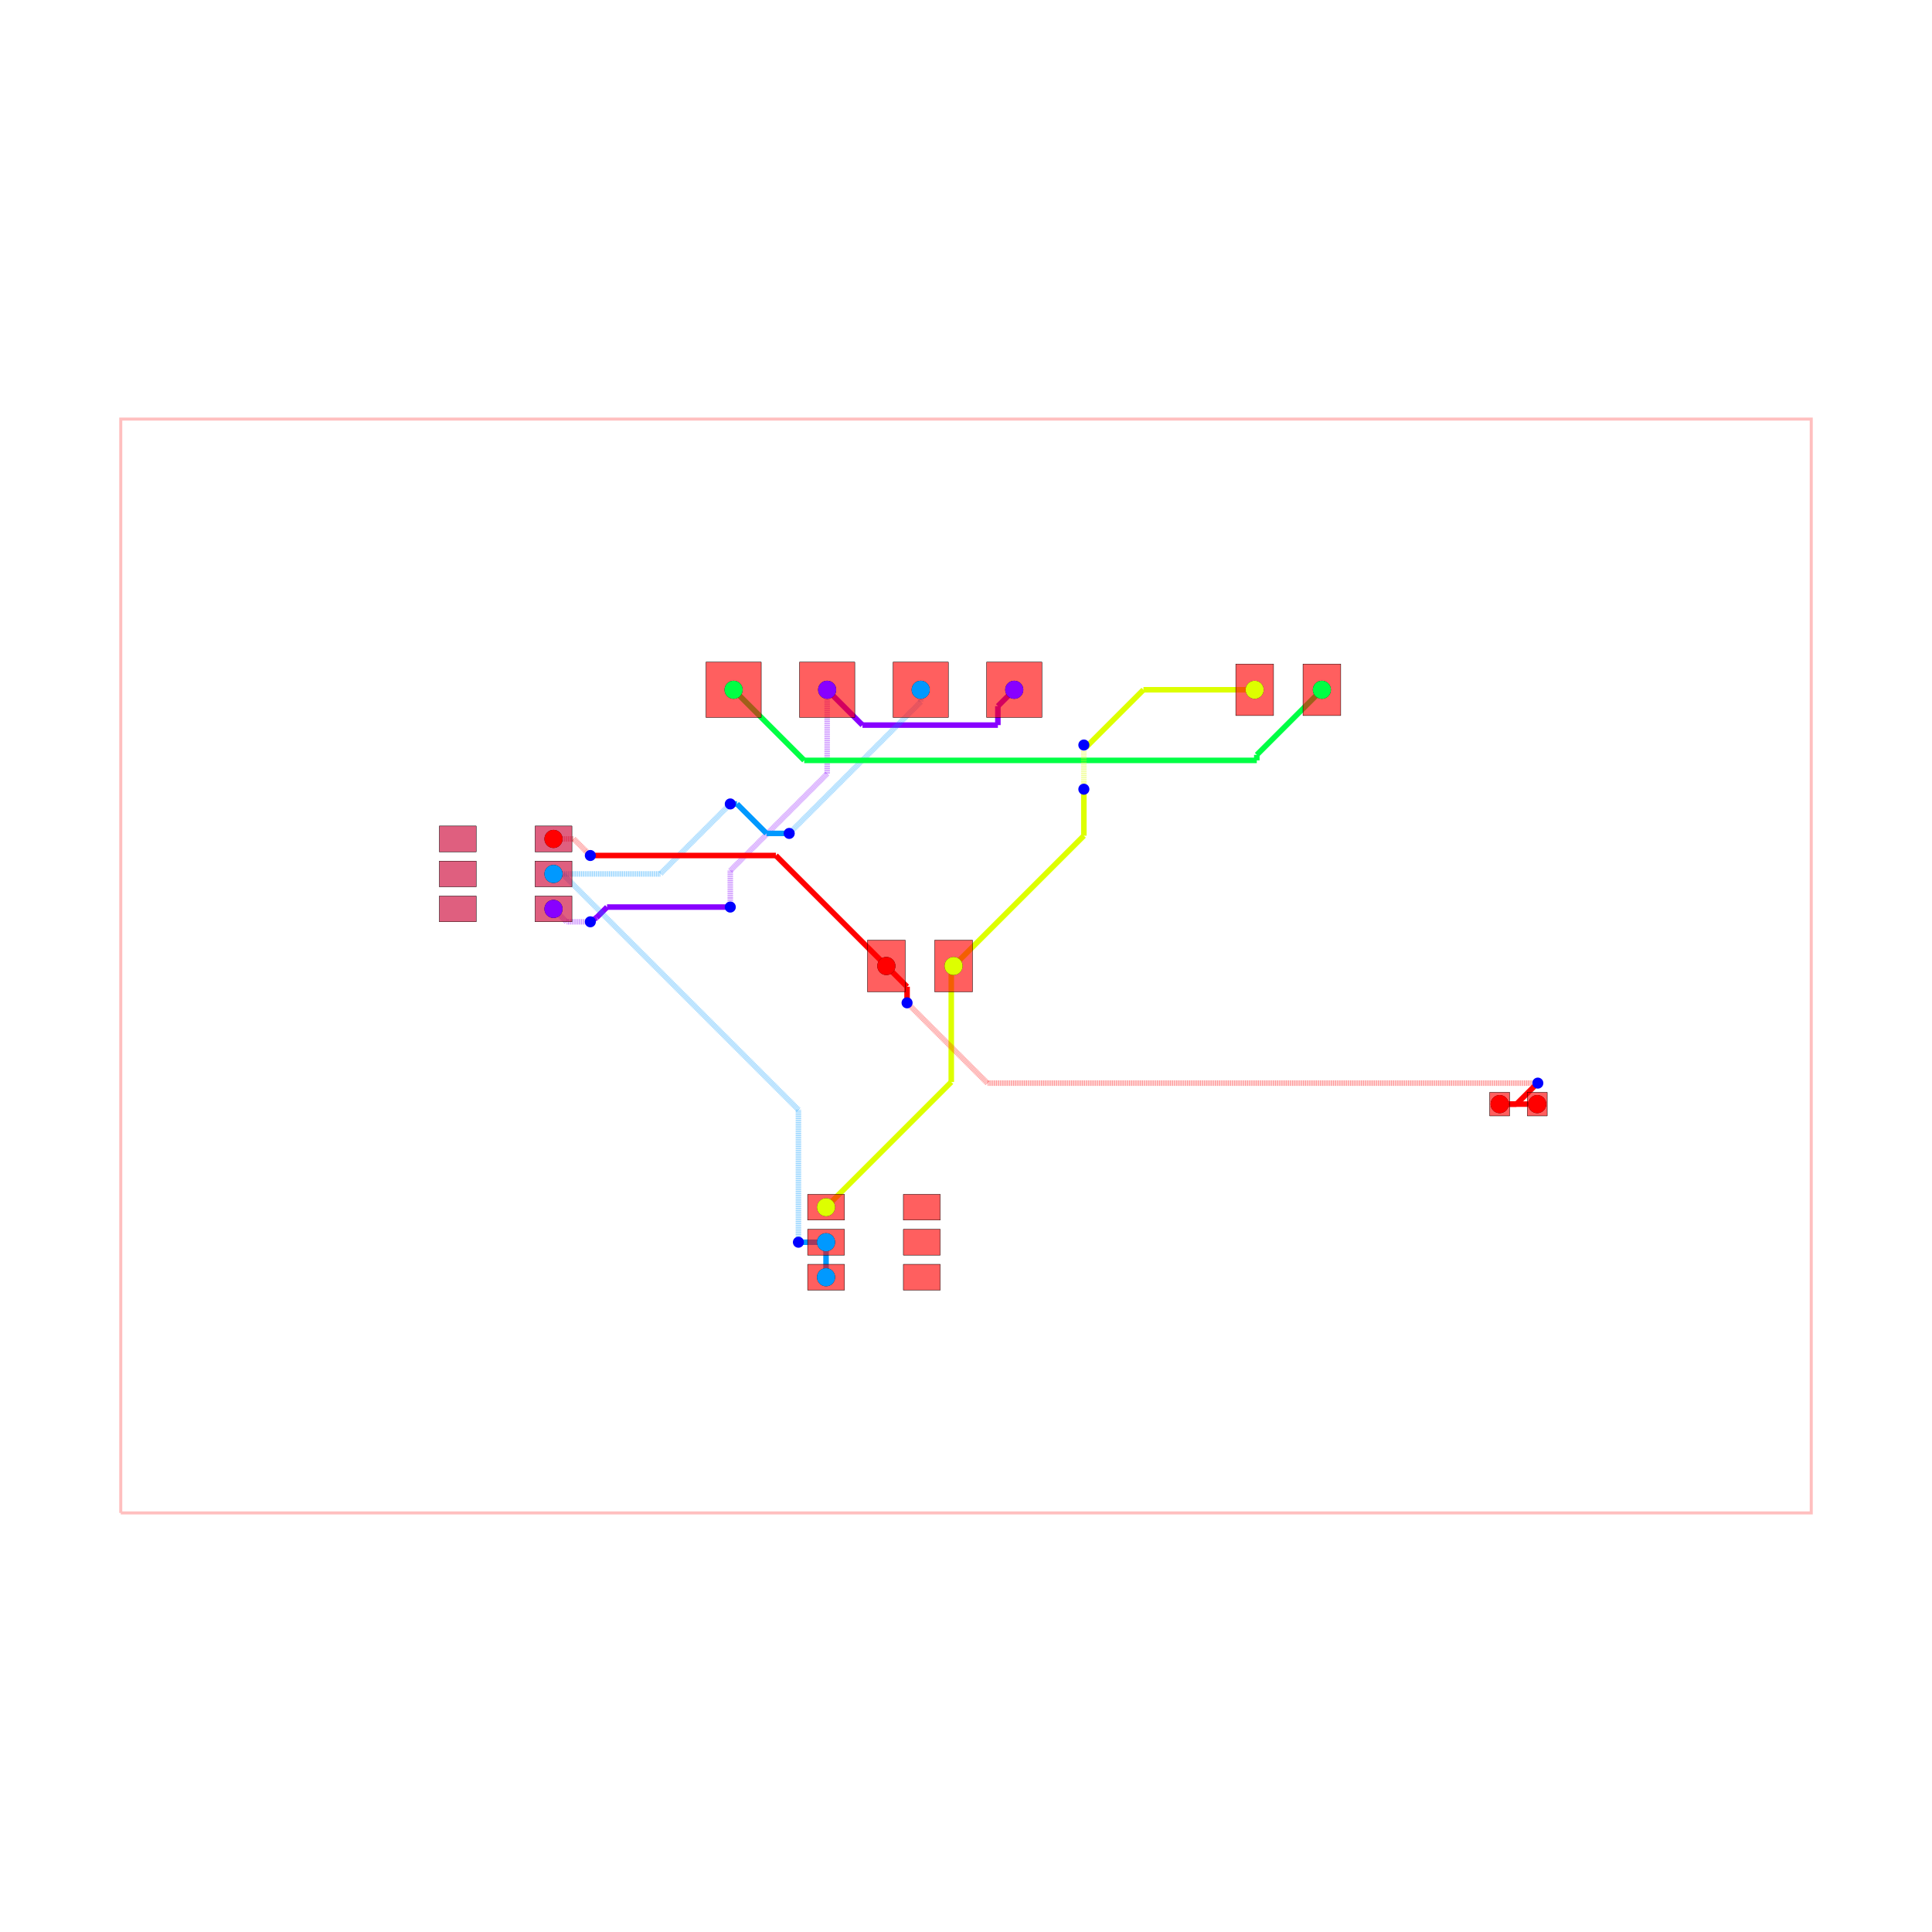
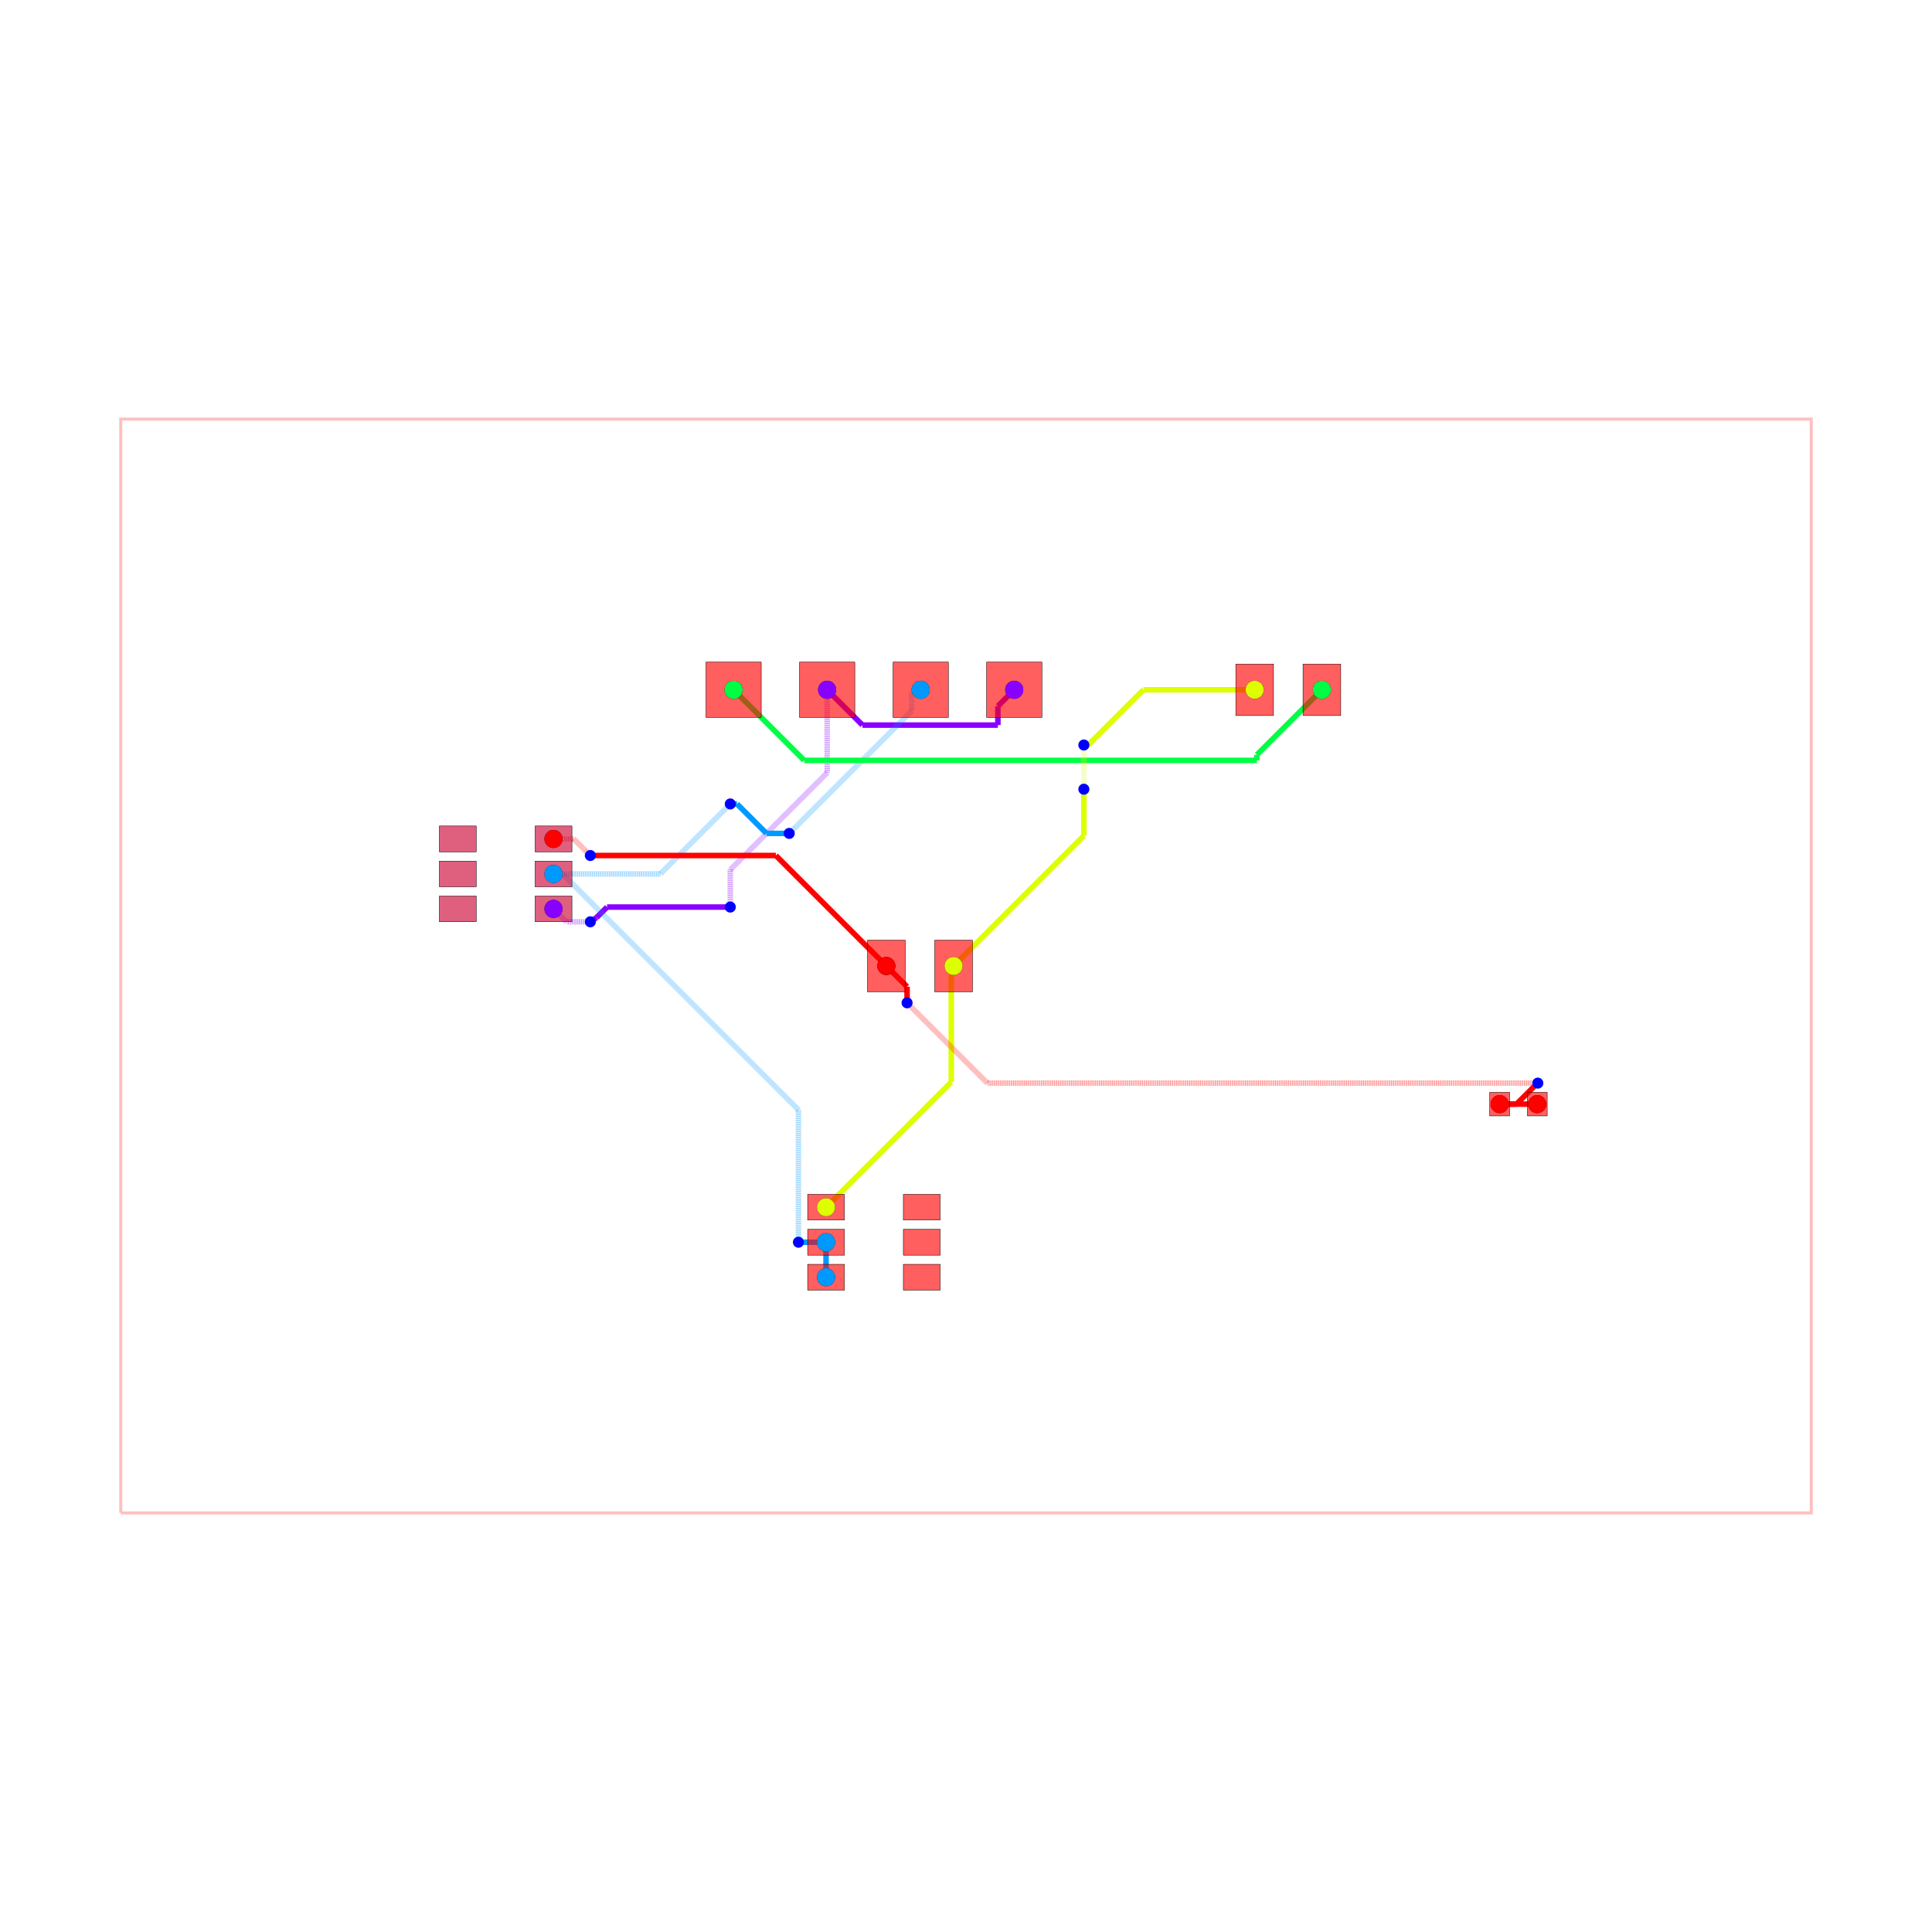
<svg xmlns="http://www.w3.org/2000/svg" width="640" height="640" viewBox="0 0 640 640">
  <rect width="100%" height="100%" fill="white" />
  <g>
    <polyline data-points="-22.95,-14.85 22.95,-14.85 22.95,14.85 -22.95,14.85 -22.95,-14.85" data-type="line" data-label="" points="40,501.176 600,501.176 600,138.824 40,138.824 40,501.176" fill="none" stroke="rgba(255,0,0,0.25)" stroke-width="1px" />
  </g>
  <g>
    <polyline data-points="-3.77,7.5 -2.8111808026508593,6.541180802650859" data-type="line" data-label="" points="274.004,228.497 285.702,240.195" fill="none" stroke="hsl(272, 100%, 50%)" stroke-width="1.83" />
  </g>
  <g>
    <polyline data-points="-2.8111808026508593,6.541180802650859 0.8655883402728626,6.541180802650859" data-type="line" data-label="" points="285.702,240.195 330.561,240.195" fill="none" stroke="hsl(272, 100%, 50%)" stroke-width="1.83" />
  </g>
  <g>
    <polyline data-points="0.8655883402728626,6.541180802650859 0.8655883402728626,7.0555883402728625" data-type="line" data-label="" points="330.561,240.195 330.561,233.919" fill="none" stroke="hsl(272, 100%, 50%)" stroke-width="1.83" />
  </g>
  <g>
    <polyline data-points="0.8655883402728626,7.0555883402728625 1.31,7.5" data-type="line" data-label="" points="330.561,233.919 335.983,228.497" fill="none" stroke="hsl(272, 100%, 50%)" stroke-width="1.83" />
  </g>
  <g>
-     <polyline data-points="-3.77,7.5 -3.77,5.219487204630562" data-type="line" data-label="" points="274.004,228.497 274.004,256.32" fill="none" stroke="rgba(136,0,255,0.5)" stroke-width="1.83" stroke-dasharray="0.2 0.2" />
-   </g>
-   <g>
-     <polyline data-points="-3.77,5.219487204630562 -6.4,2.5894872046305624" data-type="line" data-label="" points="274.004,256.32 241.917,288.407" fill="none" stroke="rgba(136,0,255,0.5)" stroke-width="1.83" stroke-dasharray="0.2 0.2" />
-   </g>
-   <g>
-     <polyline data-points="-6.4,2.5894872046305624 -6.4,1.8396375828915001" data-type="line" data-label="" points="241.917,288.407 241.917,297.556" fill="none" stroke="rgba(136,0,255,0.5)" stroke-width="1.83" stroke-dasharray="0.2 0.2" />
-   </g>
-   <g>
-     <polyline data-points="-6.4,1.8396375828915001 -6.4,1.8396375828915001" data-type="line" data-label="" points="241.917,297.556 241.917,297.556" fill="none" stroke="rgba(136,0,255,0.5)" stroke-width="1.83" stroke-dasharray="0.2 0.2" />
-   </g>
-   <g>
-     <polyline data-points="-6.4,1.8396375828915001 -6.4,1.6" data-type="line" data-label="" points="241.917,297.556 241.917,300.479" fill="none" stroke="rgba(136,0,255,0.5)" stroke-width="1.83" stroke-dasharray="0.2 0.2" />
-   </g>
-   <g>
-     <polyline data-points="-6.4,1.6 -9.745934861219165,1.6" data-type="line" data-label="" points="241.917,300.479 201.095,300.479" fill="none" stroke="hsl(272, 100%, 50%)" stroke-width="1.83" />
-   </g>
-   <g>
-     <polyline data-points="-9.745934861219165,1.6 -10.030875201141928,1.3150596600772384" data-type="line" data-label="" points="201.095,300.479 197.619,303.956" fill="none" stroke="hsl(272, 100%, 50%)" stroke-width="1.83" />
-   </g>
-   <g>
-     <polyline data-points="-10.030875201141928,1.3150596600772384 -10.200000000000001,1.2000000000000002" data-type="line" data-label="" points="197.619,303.956 195.556,305.359" fill="none" stroke="hsl(272, 100%, 50%)" stroke-width="1.83" />
+     <polyline data-points="-3.77,7.5 -3.77,5.245706727100162" data-type="line" data-label="" points="274.004,228.497 274.004,256" fill="none" stroke="rgba(136,0,255,0.5)" stroke-width="1.83" stroke-dasharray="0.2 0.2" />
+   </g>
+   <g>
+     <polyline data-points="-3.77,5.245706727100162 -6.4,2.6157067271001613" data-type="line" data-label="" points="274.004,256 241.917,288.087" fill="none" stroke="rgba(136,0,255,0.5)" stroke-width="1.83" stroke-dasharray="0.2 0.2" />
+   </g>
+   <g>
+     <polyline data-points="-6.4,2.6157067271001613 -6.4,1.6167504637127894" data-type="line" data-label="" points="241.917,288.087 241.917,300.275" fill="none" stroke="rgba(136,0,255,0.5)" stroke-width="1.83" stroke-dasharray="0.2 0.2" />
+   </g>
+   <g>
+     <polyline data-points="-6.4,1.6167504637127894 -6.4,1.6167504637127894" data-type="line" data-label="" points="241.917,300.275 241.917,300.275" fill="none" stroke="rgba(136,0,255,0.5)" stroke-width="1.83" stroke-dasharray="0.2 0.2" />
+   </g>
+   <g>
+     <polyline data-points="-6.4,1.6167504637127894 -6.4,1.6" data-type="line" data-label="" points="241.917,300.275 241.917,300.479" fill="none" stroke="rgba(136,0,255,0.5)" stroke-width="1.83" stroke-dasharray="0.2 0.2" />
+   </g>
+   <g>
+     <polyline data-points="-6.4,1.6 -9.746444049404287,1.6" data-type="line" data-label="" points="241.917,300.479 201.089,300.479" fill="none" stroke="hsl(272, 100%, 50%)" stroke-width="1.83" />
+   </g>
+   <g>
+     <polyline data-points="-9.746444049404287,1.6 -10.030783132522634,1.3156609168816533" data-type="line" data-label="" points="201.089,300.479 197.62,303.948" fill="none" stroke="hsl(272, 100%, 50%)" stroke-width="1.83" />
+   </g>
+   <g>
+     <polyline data-points="-10.030783132522634,1.3156609168816533 -10.200000000000001,1.2000000000000002" data-type="line" data-label="" points="197.62,303.948 195.556,305.359" fill="none" stroke="hsl(272, 100%, 50%)" stroke-width="1.83" />
  </g>
  <g>
    <polyline data-points="-10.200000000000001,1.2000000000000002 -10.85,1.2000000000000002" data-type="line" data-label="" points="195.556,305.359 187.625,305.359" fill="none" stroke="rgba(136,0,255,0.5)" stroke-width="1.83" stroke-dasharray="0.2 0.2" />
  </g>
  <g>
    <polyline data-points="-10.85,1.2000000000000002 -11.2,1.55" data-type="line" data-label="" points="187.625,305.359 183.355,301.089" fill="none" stroke="rgba(136,0,255,0.5)" stroke-width="1.83" stroke-dasharray="0.2 0.2" />
  </g>
  <g>
    <polyline data-points="-3.8,-8.45 -3.8,-7.5" data-type="line" data-label="" points="273.638,423.094 273.638,411.503" fill="none" stroke="hsl(204, 100%, 50%)" stroke-width="1.83" />
  </g>
  <g>
    <polyline data-points="-3.8,-7.5 -3.8,-7.5" data-type="line" data-label="" points="273.638,411.503 273.638,411.503" fill="none" stroke="hsl(204, 100%, 50%)" stroke-width="1.83" />
  </g>
  <g>
-     <polyline data-points="-1.23,7.5 -1.23,7.170000000000002" data-type="line" data-label="" points="304.993,228.497 304.993,232.523" fill="none" stroke="rgba(0,153,255,0.5)" stroke-width="1.83" stroke-dasharray="0.2 0.2" />
-   </g>
-   <g>
-     <polyline data-points="-1.23,7.170000000000002 -4.708896390863293,3.6911036091367087" data-type="line" data-label="" points="304.993,232.523 262.549,274.967" fill="none" stroke="rgba(0,153,255,0.5)" stroke-width="1.83" stroke-dasharray="0.2 0.2" />
-   </g>
-   <g>
-     <polyline data-points="-4.708896390863293,3.6911036091367087 -4.800000000000001,3.6000000000000005" data-type="line" data-label="" points="262.549,274.967 261.438,276.078" fill="none" stroke="rgba(0,153,255,0.5)" stroke-width="1.83" stroke-dasharray="0.2 0.2" />
-   </g>
-   <g>
-     <polyline data-points="-4.800000000000001,3.6000000000000005 -5.417723768294498,3.6000000000000005" data-type="line" data-label="" points="261.438,276.078 253.901,276.078" fill="none" stroke="hsl(204, 100%, 50%)" stroke-width="1.83" />
-   </g>
-   <g>
-     <polyline data-points="-5.417723768294498,3.6000000000000005 -6.217723768294498,4.4" data-type="line" data-label="" points="253.901,276.078 244.141,266.318" fill="none" stroke="hsl(204, 100%, 50%)" stroke-width="1.83" />
-   </g>
-   <g>
-     <polyline data-points="-6.217723768294498,4.4 -6.4,4.4" data-type="line" data-label="" points="244.141,266.318 241.917,266.318" fill="none" stroke="hsl(204, 100%, 50%)" stroke-width="1.83" />
+     <polyline data-points="-1.23,7.5 -1.4734286943162271,7.443199971326214" data-type="line" data-label="" points="304.993,228.497 302.024,229.19" fill="none" stroke="rgba(0,153,255,0.5)" stroke-width="1.83" stroke-dasharray="0.2 0.2" />
+   </g>
+   <g>
+     <polyline data-points="-1.4734286943162271,7.443199971326214 -1.4733629446177685,7.443215312922521" data-type="line" data-label="" points="302.024,229.19 302.024,229.19" fill="none" stroke="rgba(0,153,255,0.5)" stroke-width="1.83" stroke-dasharray="0.2 0.2" />
+   </g>
+   <g>
+     <polyline data-points="-1.4733629446177685,7.443215312922521 -1.4733629446177685,6.926637055382232" data-type="line" data-label="" points="302.024,229.19 302.024,235.492" fill="none" stroke="rgba(0,153,255,0.5)" stroke-width="1.83" stroke-dasharray="0.2 0.2" />
+   </g>
+   <g>
+     <polyline data-points="-1.4733629446177685,6.926637055382232 -4.643259384326342,3.756740615673659" data-type="line" data-label="" points="302.024,235.492 263.35,274.166" fill="none" stroke="rgba(0,153,255,0.5)" stroke-width="1.83" stroke-dasharray="0.2 0.2" />
+   </g>
+   <g>
+     <polyline data-points="-4.643259384326342,3.756740615673659 -4.800000000000001,3.6000000000000005" data-type="line" data-label="" points="263.35,274.166 261.438,276.078" fill="none" stroke="rgba(0,153,255,0.5)" stroke-width="1.83" stroke-dasharray="0.2 0.2" />
+   </g>
+   <g>
+     <polyline data-points="-4.800000000000001,3.6000000000000005 -5.417322955296842,3.6000000000000005" data-type="line" data-label="" points="261.438,276.078 253.906,276.078" fill="none" stroke="hsl(204, 100%, 50%)" stroke-width="1.83" />
+   </g>
+   <g>
+     <polyline data-points="-5.417322955296842,3.6000000000000005 -6.217322955296842,4.4" data-type="line" data-label="" points="253.906,276.078 244.146,266.318" fill="none" stroke="hsl(204, 100%, 50%)" stroke-width="1.83" />
+   </g>
+   <g>
+     <polyline data-points="-6.217322955296842,4.4 -6.4,4.4" data-type="line" data-label="" points="244.146,266.318 241.917,266.318" fill="none" stroke="hsl(204, 100%, 50%)" stroke-width="1.83" />
  </g>
  <g>
    <polyline data-points="-6.4,4.4 -8.3,2.5" data-type="line" data-label="" points="241.917,266.318 218.736,289.499" fill="none" stroke="rgba(0,153,255,0.5)" stroke-width="1.83" stroke-dasharray="0.2 0.2" />
  </g>
  <g>
    <polyline data-points="-8.3,2.5 -11.2,2.5" data-type="line" data-label="" points="218.736,289.499 183.355,289.499" fill="none" stroke="rgba(0,153,255,0.5)" stroke-width="1.83" stroke-dasharray="0.2 0.2" />
  </g>
  <g>
    <polyline data-points="-3.8,-7.5 -4.549900039984006,-7.5" data-type="line" data-label="" points="273.638,411.503 264.489,411.503" fill="none" stroke="hsl(204, 100%, 50%)" stroke-width="1.83" />
  </g>
  <g>
    <polyline data-points="-4.549900039984006,-7.5 -4.549900039984006,-7.5" data-type="line" data-label="" points="264.489,411.503 264.489,411.503" fill="none" stroke="hsl(204, 100%, 50%)" stroke-width="1.83" />
  </g>
  <g>
    <polyline data-points="-4.549900039984006,-7.5 -4.550000000000001,-7.5" data-type="line" data-label="" points="264.489,411.503 264.488,411.503" fill="none" stroke="hsl(204, 100%, 50%)" stroke-width="1.83" />
  </g>
  <g>
    <polyline data-points="-4.550000000000001,-7.5 -4.550000000000001,-3.904572564612325" data-type="line" data-label="" points="264.488,411.503 264.488,367.637" fill="none" stroke="rgba(0,153,255,0.5)" stroke-width="1.83" stroke-dasharray="0.2 0.2" />
  </g>
  <g>
    <polyline data-points="-4.550000000000001,-3.904572564612325 -10.952258639719314,2.497686075106989" data-type="line" data-label="" points="264.488,367.637 186.378,289.527" fill="none" stroke="rgba(0,153,255,0.5)" stroke-width="1.83" stroke-dasharray="0.2 0.2" />
  </g>
  <g>
    <polyline data-points="-10.952258639719314,2.497686075106989 -11.197686075106988,2.497686075106989" data-type="line" data-label="" points="186.378,289.527 183.383,289.527" fill="none" stroke="rgba(0,153,255,0.5)" stroke-width="1.83" stroke-dasharray="0.2 0.2" />
  </g>
  <g>
    <polyline data-points="-11.197686075106988,2.497686075106989 -11.2,2.5" data-type="line" data-label="" points="183.383,289.527 183.355,289.499" fill="none" stroke="rgba(0,153,255,0.5)" stroke-width="1.83" stroke-dasharray="0.2 0.2" />
  </g>
  <g>
    <polyline data-points="-6.3100000000000005,7.5 -4.3930041712133,5.583004171213299" data-type="line" data-label="" points="243.015,228.497 266.403,251.885" fill="none" stroke="hsl(136, 100%, 50%)" stroke-width="1.83" />
  </g>
  <g>
    <polyline data-points="-4.3930041712133,5.583004171213299 7.89585503288198,5.583004171213299" data-type="line" data-label="" points="266.403,251.885 416.333,251.885" fill="none" stroke="hsl(136, 100%, 50%)" stroke-width="1.83" />
  </g>
  <g>
    <polyline data-points="7.89585503288198,5.583004171213299 7.89585503288198,5.73335503288198" data-type="line" data-label="" points="416.333,251.885 416.333,250.051" fill="none" stroke="hsl(136, 100%, 50%)" stroke-width="1.83" />
  </g>
  <g>
    <polyline data-points="7.89585503288198,5.73335503288198 9.6625,7.5" data-type="line" data-label="" points="416.333,250.051 437.887,228.497" fill="none" stroke="hsl(136, 100%, 50%)" stroke-width="1.83" />
  </g>
  <g>
    <polyline data-points="-3.8,-6.55 -0.40000000000000036,-3.1500000000000004" data-type="line" data-label="" points="273.638,399.913 315.12,358.431" fill="none" stroke="hsl(68, 100%, 50%)" stroke-width="1.83" />
  </g>
  <g>
    <polyline data-points="-0.40000000000000036,-3.1500000000000004 -0.40000000000000013,-0.22465742982300896" data-type="line" data-label="" points="315.12,358.431 315.12,322.741" fill="none" stroke="hsl(68, 100%, 50%)" stroke-width="1.83" />
  </g>
  <g>
    <polyline data-points="-0.40000000000000013,-0.22465742982300896 -0.40000000000000013,-0.06250000000000011" data-type="line" data-label="" points="315.12,322.741 315.12,320.763" fill="none" stroke="hsl(68, 100%, 50%)" stroke-width="1.83" />
  </g>
  <g>
    <polyline data-points="-0.40000000000000013,-0.06250000000000011 -0.3375,0" data-type="line" data-label="" points="315.12,320.763 315.882,320" fill="none" stroke="hsl(68, 100%, 50%)" stroke-width="1.83" />
  </g>
  <g>
    <polyline data-points="7.8375,7.5 4.817933266212636,7.5" data-type="line" data-label="" points="415.621,228.497 378.781,228.497" fill="none" stroke="hsl(68, 100%, 50%)" stroke-width="1.83" />
  </g>
  <g>
    <polyline data-points="4.817933266212636,7.5 3.258966633106317,5.941033366893681" data-type="line" data-label="" points="378.781,228.497 359.761,247.517" fill="none" stroke="hsl(68, 100%, 50%)" stroke-width="1.83" />
  </g>
  <g>
    <polyline data-points="3.258966633106317,5.941033366893681 3.199999999999998,6" data-type="line" data-label="" points="359.761,247.517 359.041,246.797" fill="none" stroke="hsl(68, 100%, 50%)" stroke-width="1.83" />
  </g>
  <g>
    <polyline data-points="3.199999999999998,6 3.199999999999998,5.000908180499106" data-type="line" data-label="" points="359.041,246.797 359.041,258.987" fill="none" stroke="rgba(221,255,0,0.5)" stroke-width="1.83" stroke-dasharray="0.2 0.2" />
  </g>
  <g>
    <polyline data-points="3.199999999999998,5.000908180499106 3.199999999999998,5.000908180499106" data-type="line" data-label="" points="359.041,258.987 359.041,258.987" fill="none" stroke="rgba(221,255,0,0.5)" stroke-width="1.83" stroke-dasharray="0.2 0.2" />
  </g>
  <g>
    <polyline data-points="3.199999999999998,5.000908180499106 3.199999999999998,4.799999999999999" data-type="line" data-label="" points="359.041,258.987 359.041,261.438" fill="none" stroke="rgba(221,255,0,0.5)" stroke-width="1.83" stroke-dasharray="0.2 0.2" />
  </g>
  <g>
    <polyline data-points="3.199999999999998,4.799999999999999 3.199999999999998,3.537499999999998" data-type="line" data-label="" points="359.041,261.438 359.041,276.841" fill="none" stroke="hsl(68, 100%, 50%)" stroke-width="1.83" />
  </g>
  <g>
    <polyline data-points="3.199999999999998,3.537499999999998 -0.3375,0" data-type="line" data-label="" points="359.041,276.841 315.882,320" fill="none" stroke="hsl(68, 100%, 50%)" stroke-width="1.83" />
  </g>
  <g>
    <polyline data-points="15.51,-3.75 14.49,-3.75" data-type="line" data-label="" points="509.229,365.752 496.784,365.752" fill="none" stroke="hsl(0, 100%, 50%)" stroke-width="1.83" />
  </g>
  <g>
    <polyline data-points="14.49,-3.75 14.49,-3.75" data-type="line" data-label="" points="496.784,365.752 496.784,365.752" fill="none" stroke="hsl(0, 100%, 50%)" stroke-width="1.83" />
  </g>
  <g>
    <polyline data-points="-11.2,3.45 -10.650000000000002,3.45" data-type="line" data-label="" points="183.355,277.908 190.065,277.908" fill="none" stroke="rgba(255,0,0,0.5)" stroke-width="1.83" stroke-dasharray="0.2 0.2" />
  </g>
  <g>
    <polyline data-points="-10.650000000000002,3.45 -10.33187130739795,3.131871307397949" data-type="line" data-label="" points="190.065,277.908 193.947,281.79" fill="none" stroke="rgba(255,0,0,0.5)" stroke-width="1.83" stroke-dasharray="0.2 0.2" />
  </g>
  <g>
    <polyline data-points="-10.33187130739795,3.131871307397949 -10.200000000000001,3.0000000000000004" data-type="line" data-label="" points="193.947,281.79 195.556,283.399" fill="none" stroke="rgba(255,0,0,0.5)" stroke-width="1.83" stroke-dasharray="0.2 0.2" />
  </g>
  <g>
    <polyline data-points="-10.200000000000001,3.0000000000000004 -5.1625000000000005,3.0000000000000004" data-type="line" data-label="" points="195.556,283.399 257.015,283.399" fill="none" stroke="hsl(0, 100%, 50%)" stroke-width="1.83" />
  </g>
  <g>
    <polyline data-points="-5.1625000000000005,3.0000000000000004 -2.1625,0" data-type="line" data-label="" points="257.015,283.399 293.617,320" fill="none" stroke="hsl(0, 100%, 50%)" stroke-width="1.83" />
  </g>
  <g>
    <polyline data-points="14.49,-3.75 14.946507153566184,-3.75" data-type="line" data-label="" points="496.784,365.752 502.354,365.752" fill="none" stroke="hsl(0, 100%, 50%)" stroke-width="1.83" />
  </g>
  <g>
    <polyline data-points="14.946507153566184,-3.75 15.513409269167516,-3.183097884398669" data-type="line" data-label="" points="502.354,365.752 509.27,358.835" fill="none" stroke="hsl(0, 100%, 50%)" stroke-width="1.83" />
  </g>
  <g>
    <polyline data-points="15.513409269167516,-3.183097884398669 15.526250000000001,-3.1799999999999997" data-type="line" data-label="" points="509.27,358.835 509.427,358.797" fill="none" stroke="hsl(0, 100%, 50%)" stroke-width="1.83" />
  </g>
  <g>
    <polyline data-points="15.526250000000001,-3.1799999999999997 0.5799999999999987,-3.1799999999999997" data-type="line" data-label="" points="509.427,358.797 327.076,358.797" fill="none" stroke="rgba(255,0,0,0.5)" stroke-width="1.83" stroke-dasharray="0.2 0.2" />
  </g>
  <g>
    <polyline data-points="0.5799999999999987,-3.1799999999999997 -1.5897094404913563,-1.0102905595086447" data-type="line" data-label="" points="327.076,358.797 300.605,332.326" fill="none" stroke="rgba(255,0,0,0.5)" stroke-width="1.83" stroke-dasharray="0.2 0.2" />
  </g>
  <g>
    <polyline data-points="-1.5897094404913563,-1.0102905595086447 -1.6,-1.0000000000000009" data-type="line" data-label="" points="300.605,332.326 300.479,332.2" fill="none" stroke="rgba(255,0,0,0.5)" stroke-width="1.83" stroke-dasharray="0.2 0.2" />
  </g>
  <g>
    <polyline data-points="-1.6,-1.0000000000000009 -1.6,-0.5625" data-type="line" data-label="" points="300.479,332.2 300.479,326.863" fill="none" stroke="hsl(0, 100%, 50%)" stroke-width="1.83" />
  </g>
  <g>
    <polyline data-points="-1.6,-0.5625 -2.1625,0" data-type="line" data-label="" points="300.479,326.863 293.617,320" fill="none" stroke="hsl(0, 100%, 50%)" stroke-width="1.83" />
  </g>
  <g>
    <rect data-type="rect" data-label="top" data-x="-2.1625" data-y="0" x="287.364" y="311.46" width="12.505" height="17.081" fill="rgba(255,0,0,0.25)" stroke="black" stroke-width="0.082" />
  </g>
  <g>
    <rect data-type="rect" data-label="top" data-x="-0.3375" data-y="0" x="309.63" y="311.46" width="12.505" height="17.081" fill="rgba(255,0,0,0.25)" stroke="black" stroke-width="0.082" />
  </g>
  <g>
    <rect data-type="rect" data-label="top" data-x="14.49" data-y="-3.75" x="493.49" y="361.847" width="6.588" height="7.808" fill="rgba(255,0,0,0.25)" stroke="black" stroke-width="0.082" />
  </g>
  <g>
    <rect data-type="rect" data-label="top" data-x="15.51" data-y="-3.75" x="505.935" y="361.847" width="6.588" height="7.808" fill="rgba(255,0,0,0.25)" stroke="black" stroke-width="0.082" />
  </g>
  <g>
    <rect data-type="rect" data-label="top" data-x="7.8375" data-y="7.5" x="409.368" y="219.956" width="12.505" height="17.081" fill="rgba(255,0,0,0.25)" stroke="black" stroke-width="0.082" />
  </g>
  <g>
    <rect data-type="rect" data-label="top" data-x="9.6625" data-y="7.5" x="431.634" y="219.956" width="12.505" height="17.081" fill="rgba(255,0,0,0.25)" stroke="black" stroke-width="0.082" />
  </g>
  <g>
    <rect data-type="rect" data-label="bottom" data-x="-11.2" data-y="3.45" x="177.255" y="273.638" width="12.2" height="8.54" fill="rgba(0,0,255,0.25)" stroke="black" stroke-width="0.082" />
  </g>
  <g>
    <rect data-type="rect" data-label="bottom" data-x="-11.2" data-y="2.5" x="177.255" y="285.229" width="12.2" height="8.54" fill="rgba(0,0,255,0.25)" stroke="black" stroke-width="0.082" />
  </g>
  <g>
    <rect data-type="rect" data-label="bottom" data-x="-11.2" data-y="1.55" x="177.255" y="296.819" width="12.2" height="8.54" fill="rgba(0,0,255,0.25)" stroke="black" stroke-width="0.082" />
  </g>
  <g>
    <rect data-type="rect" data-label="bottom" data-x="-13.8" data-y="1.55" x="145.534" y="296.819" width="12.2" height="8.54" fill="rgba(0,0,255,0.25)" stroke="black" stroke-width="0.082" />
  </g>
  <g>
    <rect data-type="rect" data-label="bottom" data-x="-13.8" data-y="2.5" x="145.534" y="285.229" width="12.2" height="8.54" fill="rgba(0,0,255,0.25)" stroke="black" stroke-width="0.082" />
  </g>
  <g>
    <rect data-type="rect" data-label="bottom" data-x="-13.8" data-y="3.45" x="145.534" y="273.638" width="12.2" height="8.54" fill="rgba(0,0,255,0.25)" stroke="black" stroke-width="0.082" />
  </g>
  <g>
    <rect data-type="rect" data-label="top" data-x="-3.8" data-y="-6.55" x="267.538" y="395.643" width="12.2" height="8.54" fill="rgba(255,0,0,0.25)" stroke="black" stroke-width="0.082" />
  </g>
  <g>
    <rect data-type="rect" data-label="top" data-x="-3.8" data-y="-7.5" x="267.538" y="407.233" width="12.2" height="8.54" fill="rgba(255,0,0,0.25)" stroke="black" stroke-width="0.082" />
  </g>
  <g>
    <rect data-type="rect" data-label="top" data-x="-3.8" data-y="-8.45" x="267.538" y="418.824" width="12.2" height="8.54" fill="rgba(255,0,0,0.25)" stroke="black" stroke-width="0.082" />
  </g>
  <g>
    <rect data-type="rect" data-label="top" data-x="-1.2" data-y="-8.45" x="299.259" y="418.824" width="12.2" height="8.54" fill="rgba(255,0,0,0.25)" stroke="black" stroke-width="0.082" />
  </g>
  <g>
    <rect data-type="rect" data-label="top" data-x="-1.2" data-y="-7.5" x="299.259" y="407.233" width="12.2" height="8.54" fill="rgba(255,0,0,0.25)" stroke="black" stroke-width="0.082" />
  </g>
  <g>
    <rect data-type="rect" data-label="top" data-x="-1.2" data-y="-6.55" x="299.259" y="395.643" width="12.2" height="8.54" fill="rgba(255,0,0,0.25)" stroke="black" stroke-width="0.082" />
  </g>
  <g>
    <rect data-type="rect" data-label="top, inner1, inner2, bottom" data-x="1.31" data-y="7.5" x="326.832" y="219.346" width="18.301" height="18.301" fill="rgba(255,0,0,0.25)" stroke="black" stroke-width="0.082" />
  </g>
  <g>
    <rect data-type="rect" data-label="top, inner1, inner2, bottom" data-x="-1.23" data-y="7.5" x="295.843" y="219.346" width="18.301" height="18.301" fill="rgba(255,0,0,0.25)" stroke="black" stroke-width="0.082" />
  </g>
  <g>
    <rect data-type="rect" data-label="top, inner1, inner2, bottom" data-x="-3.77" data-y="7.5" x="264.854" y="219.346" width="18.301" height="18.301" fill="rgba(255,0,0,0.25)" stroke="black" stroke-width="0.082" />
  </g>
  <g>
    <rect data-type="rect" data-label="top, inner1, inner2, bottom" data-x="-6.3100000000000005" data-y="7.5" x="233.865" y="219.346" width="18.301" height="18.301" fill="rgba(255,0,0,0.25)" stroke="black" stroke-width="0.082" />
  </g>
  <g>
    <rect data-type="rect" data-label="" data-x="-2.1625" data-y="0" x="287.364" y="311.46" width="12.505" height="17.081" fill="rgba(255,0,0,0.5)" stroke="black" stroke-width="0.082" />
  </g>
  <g>
    <rect data-type="rect" data-label="" data-x="-0.3375" data-y="0" x="309.63" y="311.46" width="12.505" height="17.081" fill="rgba(255,0,0,0.5)" stroke="black" stroke-width="0.082" />
  </g>
  <g>
    <rect data-type="rect" data-label="" data-x="14.49" data-y="-3.75" x="493.49" y="361.847" width="6.588" height="7.808" fill="rgba(255,0,0,0.5)" stroke="black" stroke-width="0.082" />
  </g>
  <g>
    <rect data-type="rect" data-label="" data-x="15.51" data-y="-3.75" x="505.935" y="361.847" width="6.588" height="7.808" fill="rgba(255,0,0,0.5)" stroke="black" stroke-width="0.082" />
  </g>
  <g>
    <rect data-type="rect" data-label="" data-x="7.8375" data-y="7.5" x="409.368" y="219.956" width="12.505" height="17.081" fill="rgba(255,0,0,0.5)" stroke="black" stroke-width="0.082" />
  </g>
  <g>
    <rect data-type="rect" data-label="" data-x="9.6625" data-y="7.5" x="431.634" y="219.956" width="12.505" height="17.081" fill="rgba(255,0,0,0.5)" stroke="black" stroke-width="0.082" />
  </g>
  <g>
    <rect data-type="rect" data-label="" data-x="-11.2" data-y="3.45" x="177.255" y="273.638" width="12.2" height="8.54" fill="rgba(255,0,0,0.5)" stroke="black" stroke-width="0.082" />
  </g>
  <g>
    <rect data-type="rect" data-label="" data-x="-11.2" data-y="2.5" x="177.255" y="285.229" width="12.2" height="8.54" fill="rgba(255,0,0,0.5)" stroke="black" stroke-width="0.082" />
  </g>
  <g>
    <rect data-type="rect" data-label="" data-x="-11.2" data-y="1.55" x="177.255" y="296.819" width="12.2" height="8.54" fill="rgba(255,0,0,0.5)" stroke="black" stroke-width="0.082" />
  </g>
  <g>
    <rect data-type="rect" data-label="" data-x="-13.8" data-y="1.55" x="145.534" y="296.819" width="12.2" height="8.54" fill="rgba(255,0,0,0.5)" stroke="black" stroke-width="0.082" />
  </g>
  <g>
    <rect data-type="rect" data-label="" data-x="-13.8" data-y="2.5" x="145.534" y="285.229" width="12.2" height="8.54" fill="rgba(255,0,0,0.5)" stroke="black" stroke-width="0.082" />
  </g>
  <g>
    <rect data-type="rect" data-label="" data-x="-13.8" data-y="3.45" x="145.534" y="273.638" width="12.2" height="8.54" fill="rgba(255,0,0,0.5)" stroke="black" stroke-width="0.082" />
  </g>
  <g>
    <rect data-type="rect" data-label="" data-x="-3.8" data-y="-6.55" x="267.538" y="395.643" width="12.2" height="8.54" fill="rgba(255,0,0,0.5)" stroke="black" stroke-width="0.082" />
  </g>
  <g>
    <rect data-type="rect" data-label="" data-x="-3.8" data-y="-7.5" x="267.538" y="407.233" width="12.2" height="8.54" fill="rgba(255,0,0,0.5)" stroke="black" stroke-width="0.082" />
  </g>
  <g>
    <rect data-type="rect" data-label="" data-x="-3.8" data-y="-8.45" x="267.538" y="418.824" width="12.2" height="8.54" fill="rgba(255,0,0,0.5)" stroke="black" stroke-width="0.082" />
  </g>
  <g>
    <rect data-type="rect" data-label="" data-x="-1.2" data-y="-8.45" x="299.259" y="418.824" width="12.2" height="8.54" fill="rgba(255,0,0,0.5)" stroke="black" stroke-width="0.082" />
  </g>
  <g>
    <rect data-type="rect" data-label="" data-x="-1.2" data-y="-7.5" x="299.259" y="407.233" width="12.2" height="8.54" fill="rgba(255,0,0,0.5)" stroke="black" stroke-width="0.082" />
  </g>
  <g>
    <rect data-type="rect" data-label="" data-x="-1.2" data-y="-6.55" x="299.259" y="395.643" width="12.2" height="8.54" fill="rgba(255,0,0,0.5)" stroke="black" stroke-width="0.082" />
  </g>
  <g>
    <rect data-type="rect" data-label="" data-x="1.31" data-y="7.5" x="326.832" y="219.346" width="18.301" height="18.301" fill="rgba(255,0,0,0.5)" stroke="black" stroke-width="0.082" />
  </g>
  <g>
    <rect data-type="rect" data-label="" data-x="-1.23" data-y="7.5" x="295.843" y="219.346" width="18.301" height="18.301" fill="rgba(255,0,0,0.5)" stroke="black" stroke-width="0.082" />
  </g>
  <g>
    <rect data-type="rect" data-label="" data-x="-3.77" data-y="7.5" x="264.854" y="219.346" width="18.301" height="18.301" fill="rgba(255,0,0,0.5)" stroke="black" stroke-width="0.082" />
  </g>
  <g>
    <rect data-type="rect" data-label="" data-x="-6.3100000000000005" data-y="7.5" x="233.865" y="219.346" width="18.301" height="18.301" fill="rgba(255,0,0,0.5)" stroke="black" stroke-width="0.082" />
  </g>
  <circle data-type="circle" data-label="" data-x="-6.4" data-y="1.6" cx="241.917" cy="300.479" r="1.83" fill="blue" stroke="none" stroke-width="0.082" />
  <circle data-type="circle" data-label="" data-x="-10.200000000000001" data-y="1.2000000000000002" cx="195.556" cy="305.359" r="1.83" fill="blue" stroke="none" stroke-width="0.082" />
  <circle data-type="circle" data-label="" data-x="-4.800000000000001" data-y="3.6000000000000005" cx="261.438" cy="276.078" r="1.83" fill="blue" stroke="none" stroke-width="0.082" />
  <circle data-type="circle" data-label="" data-x="-6.4" data-y="4.4" cx="241.917" cy="266.318" r="1.83" fill="blue" stroke="none" stroke-width="0.082" />
  <circle data-type="circle" data-label="" data-x="-4.550000000000001" data-y="-7.5" cx="264.488" cy="411.503" r="1.83" fill="blue" stroke="none" stroke-width="0.082" />
  <circle data-type="circle" data-label="" data-x="3.199999999999998" data-y="6" cx="359.041" cy="246.797" r="1.83" fill="blue" stroke="none" stroke-width="0.082" />
  <circle data-type="circle" data-label="" data-x="3.199999999999998" data-y="4.799999999999999" cx="359.041" cy="261.438" r="1.83" fill="blue" stroke="none" stroke-width="0.082" />
  <circle data-type="circle" data-label="" data-x="-10.200000000000001" data-y="3.0000000000000004" cx="195.556" cy="283.399" r="1.83" fill="blue" stroke="none" stroke-width="0.082" />
  <circle data-type="circle" data-label="" data-x="15.526250000000001" data-y="-3.1799999999999997" cx="509.427" cy="358.797" r="1.83" fill="blue" stroke="none" stroke-width="0.082" />
  <circle data-type="circle" data-label="" data-x="-1.6" data-y="-1.0000000000000009" cx="300.479" cy="332.2" r="1.83" fill="blue" stroke="none" stroke-width="0.082" />
  <g>
    <circle data-type="point" data-label="source_net_0 pcb_port_0" data-x="-2.1625" data-y="0" cx="293.617" cy="320" r="3" fill="black" />
  </g>
  <g>
    <circle data-type="point" data-label="source_net_0 pcb_port_3" data-x="15.51" data-y="-3.75" cx="509.229" cy="365.752" r="3" fill="black" />
  </g>
  <g>
    <circle data-type="point" data-label="source_net_0 pcb_port_2" data-x="14.49" data-y="-3.75" cx="496.784" cy="365.752" r="3" fill="black" />
  </g>
  <g>
    <circle data-type="point" data-label="source_net_0 pcb_port_6" data-x="-11.2" data-y="3.45" cx="183.355" cy="277.908" r="3" fill="black" />
  </g>
  <g>
    <circle data-type="point" data-label="source_net_1 pcb_port_1" data-x="-0.3375" data-y="0" cx="315.882" cy="320" r="3" fill="black" />
  </g>
  <g>
    <circle data-type="point" data-label="source_net_1 pcb_port_4" data-x="7.8375" data-y="7.5" cx="415.621" cy="228.497" r="3" fill="black" />
  </g>
  <g>
    <circle data-type="point" data-label="source_net_1 pcb_port_12" data-x="-3.8" data-y="-6.55" cx="273.638" cy="399.913" r="3" fill="black" />
  </g>
  <g>
    <circle data-type="point" data-label="source_net_2 pcb_port_5" data-x="9.6625" data-y="7.5" cx="437.887" cy="228.497" r="3" fill="black" />
  </g>
  <g>
    <circle data-type="point" data-label="source_net_2 pcb_port_21" data-x="-6.3100000000000005" data-y="7.5" cx="243.015" cy="228.497" r="3" fill="black" />
  </g>
  <g>
    <circle data-type="point" data-label="source_net_3 pcb_port_7" data-x="-11.2" data-y="2.5" cx="183.355" cy="289.499" r="3" fill="black" />
  </g>
  <g>
    <circle data-type="point" data-label="source_net_3 pcb_port_13" data-x="-3.8" data-y="-7.5" cx="273.638" cy="411.503" r="3" fill="black" />
  </g>
  <g>
    <circle data-type="point" data-label="source_net_3 pcb_port_14" data-x="-3.8" data-y="-8.45" cx="273.638" cy="423.094" r="3" fill="black" />
  </g>
  <g>
    <circle data-type="point" data-label="source_net_3 pcb_port_19" data-x="-1.23" data-y="7.5" cx="304.993" cy="228.497" r="3" fill="black" />
  </g>
  <g>
    <circle data-type="point" data-label="source_net_4 pcb_port_8" data-x="-11.2" data-y="1.55" cx="183.355" cy="301.089" r="3" fill="black" />
  </g>
  <g>
    <circle data-type="point" data-label="source_net_4 pcb_port_18" data-x="1.31" data-y="7.5" cx="335.983" cy="228.497" r="3" fill="black" />
  </g>
  <g>
    <circle data-type="point" data-label="source_net_4 pcb_port_20" data-x="-3.77" data-y="7.5" cx="274.004" cy="228.497" r="3" fill="black" />
  </g>
  <g>
    <circle data-type="point" data-label="source_net_0 source_net_0 top" data-x="-2.1625" data-y="0" cx="293.617" cy="320" r="3" fill="hsl(0, 100%, 50%)" />
  </g>
  <g>
    <circle data-type="point" data-label="source_net_0 source_net_0 top" data-x="15.51" data-y="-3.75" cx="509.229" cy="365.752" r="3" fill="hsl(0, 100%, 50%)" />
  </g>
  <g>
    <circle data-type="point" data-label="source_net_0 source_net_0 top" data-x="14.49" data-y="-3.75" cx="496.784" cy="365.752" r="3" fill="hsl(0, 100%, 50%)" />
  </g>
  <g>
    <circle data-type="point" data-label="source_net_0 source_net_0 bottom" data-x="-11.2" data-y="3.45" cx="183.355" cy="277.908" r="3" fill="hsl(0, 100%, 50%)" />
  </g>
  <g>
    <circle data-type="point" data-label="source_net_1 source_net_1 top" data-x="-0.3375" data-y="0" cx="315.882" cy="320" r="3" fill="hsl(68, 100%, 50%)" />
  </g>
  <g>
    <circle data-type="point" data-label="source_net_1 source_net_1 top" data-x="7.8375" data-y="7.5" cx="415.621" cy="228.497" r="3" fill="hsl(68, 100%, 50%)" />
  </g>
  <g>
    <circle data-type="point" data-label="source_net_1 source_net_1 top" data-x="-3.8" data-y="-6.55" cx="273.638" cy="399.913" r="3" fill="hsl(68, 100%, 50%)" />
  </g>
  <g>
    <circle data-type="point" data-label="source_net_2 source_net_2 top" data-x="9.6625" data-y="7.5" cx="437.887" cy="228.497" r="3" fill="hsl(136, 100%, 50%)" />
  </g>
  <g>
    <circle data-type="point" data-label="source_net_2 source_net_2 top" data-x="-6.3100000000000005" data-y="7.5" cx="243.015" cy="228.497" r="3" fill="hsl(136, 100%, 50%)" />
  </g>
  <g>
    <circle data-type="point" data-label="source_net_3 source_net_3 bottom" data-x="-11.2" data-y="2.5" cx="183.355" cy="289.499" r="3" fill="hsl(204, 100%, 50%)" />
  </g>
  <g>
    <circle data-type="point" data-label="source_net_3 source_net_3 top" data-x="-3.8" data-y="-7.5" cx="273.638" cy="411.503" r="3" fill="hsl(204, 100%, 50%)" />
  </g>
  <g>
    <circle data-type="point" data-label="source_net_3 source_net_3 top" data-x="-3.8" data-y="-8.45" cx="273.638" cy="423.094" r="3" fill="hsl(204, 100%, 50%)" />
  </g>
  <g>
    <circle data-type="point" data-label="source_net_3 source_net_3 top" data-x="-1.23" data-y="7.5" cx="304.993" cy="228.497" r="3" fill="hsl(204, 100%, 50%)" />
  </g>
  <g>
    <circle data-type="point" data-label="source_net_4 source_net_4 bottom" data-x="-11.2" data-y="1.55" cx="183.355" cy="301.089" r="3" fill="hsl(272, 100%, 50%)" />
  </g>
  <g>
    <circle data-type="point" data-label="source_net_4 source_net_4 top" data-x="1.31" data-y="7.5" cx="335.983" cy="228.497" r="3" fill="hsl(272, 100%, 50%)" />
  </g>
  <g>
    <circle data-type="point" data-label="source_net_4 source_net_4 top" data-x="-3.77" data-y="7.5" cx="274.004" cy="228.497" r="3" fill="hsl(272, 100%, 50%)" />
  </g>
  <g id="crosshair" style="display: none">
    <line id="crosshair-h" y1="0" y2="640" stroke="#666" stroke-width="0.5" />
    <line id="crosshair-v" x1="0" x2="640" stroke="#666" stroke-width="0.5" />
    <text id="coordinates" font-family="monospace" font-size="12" fill="#666" />
  </g>
</svg>
